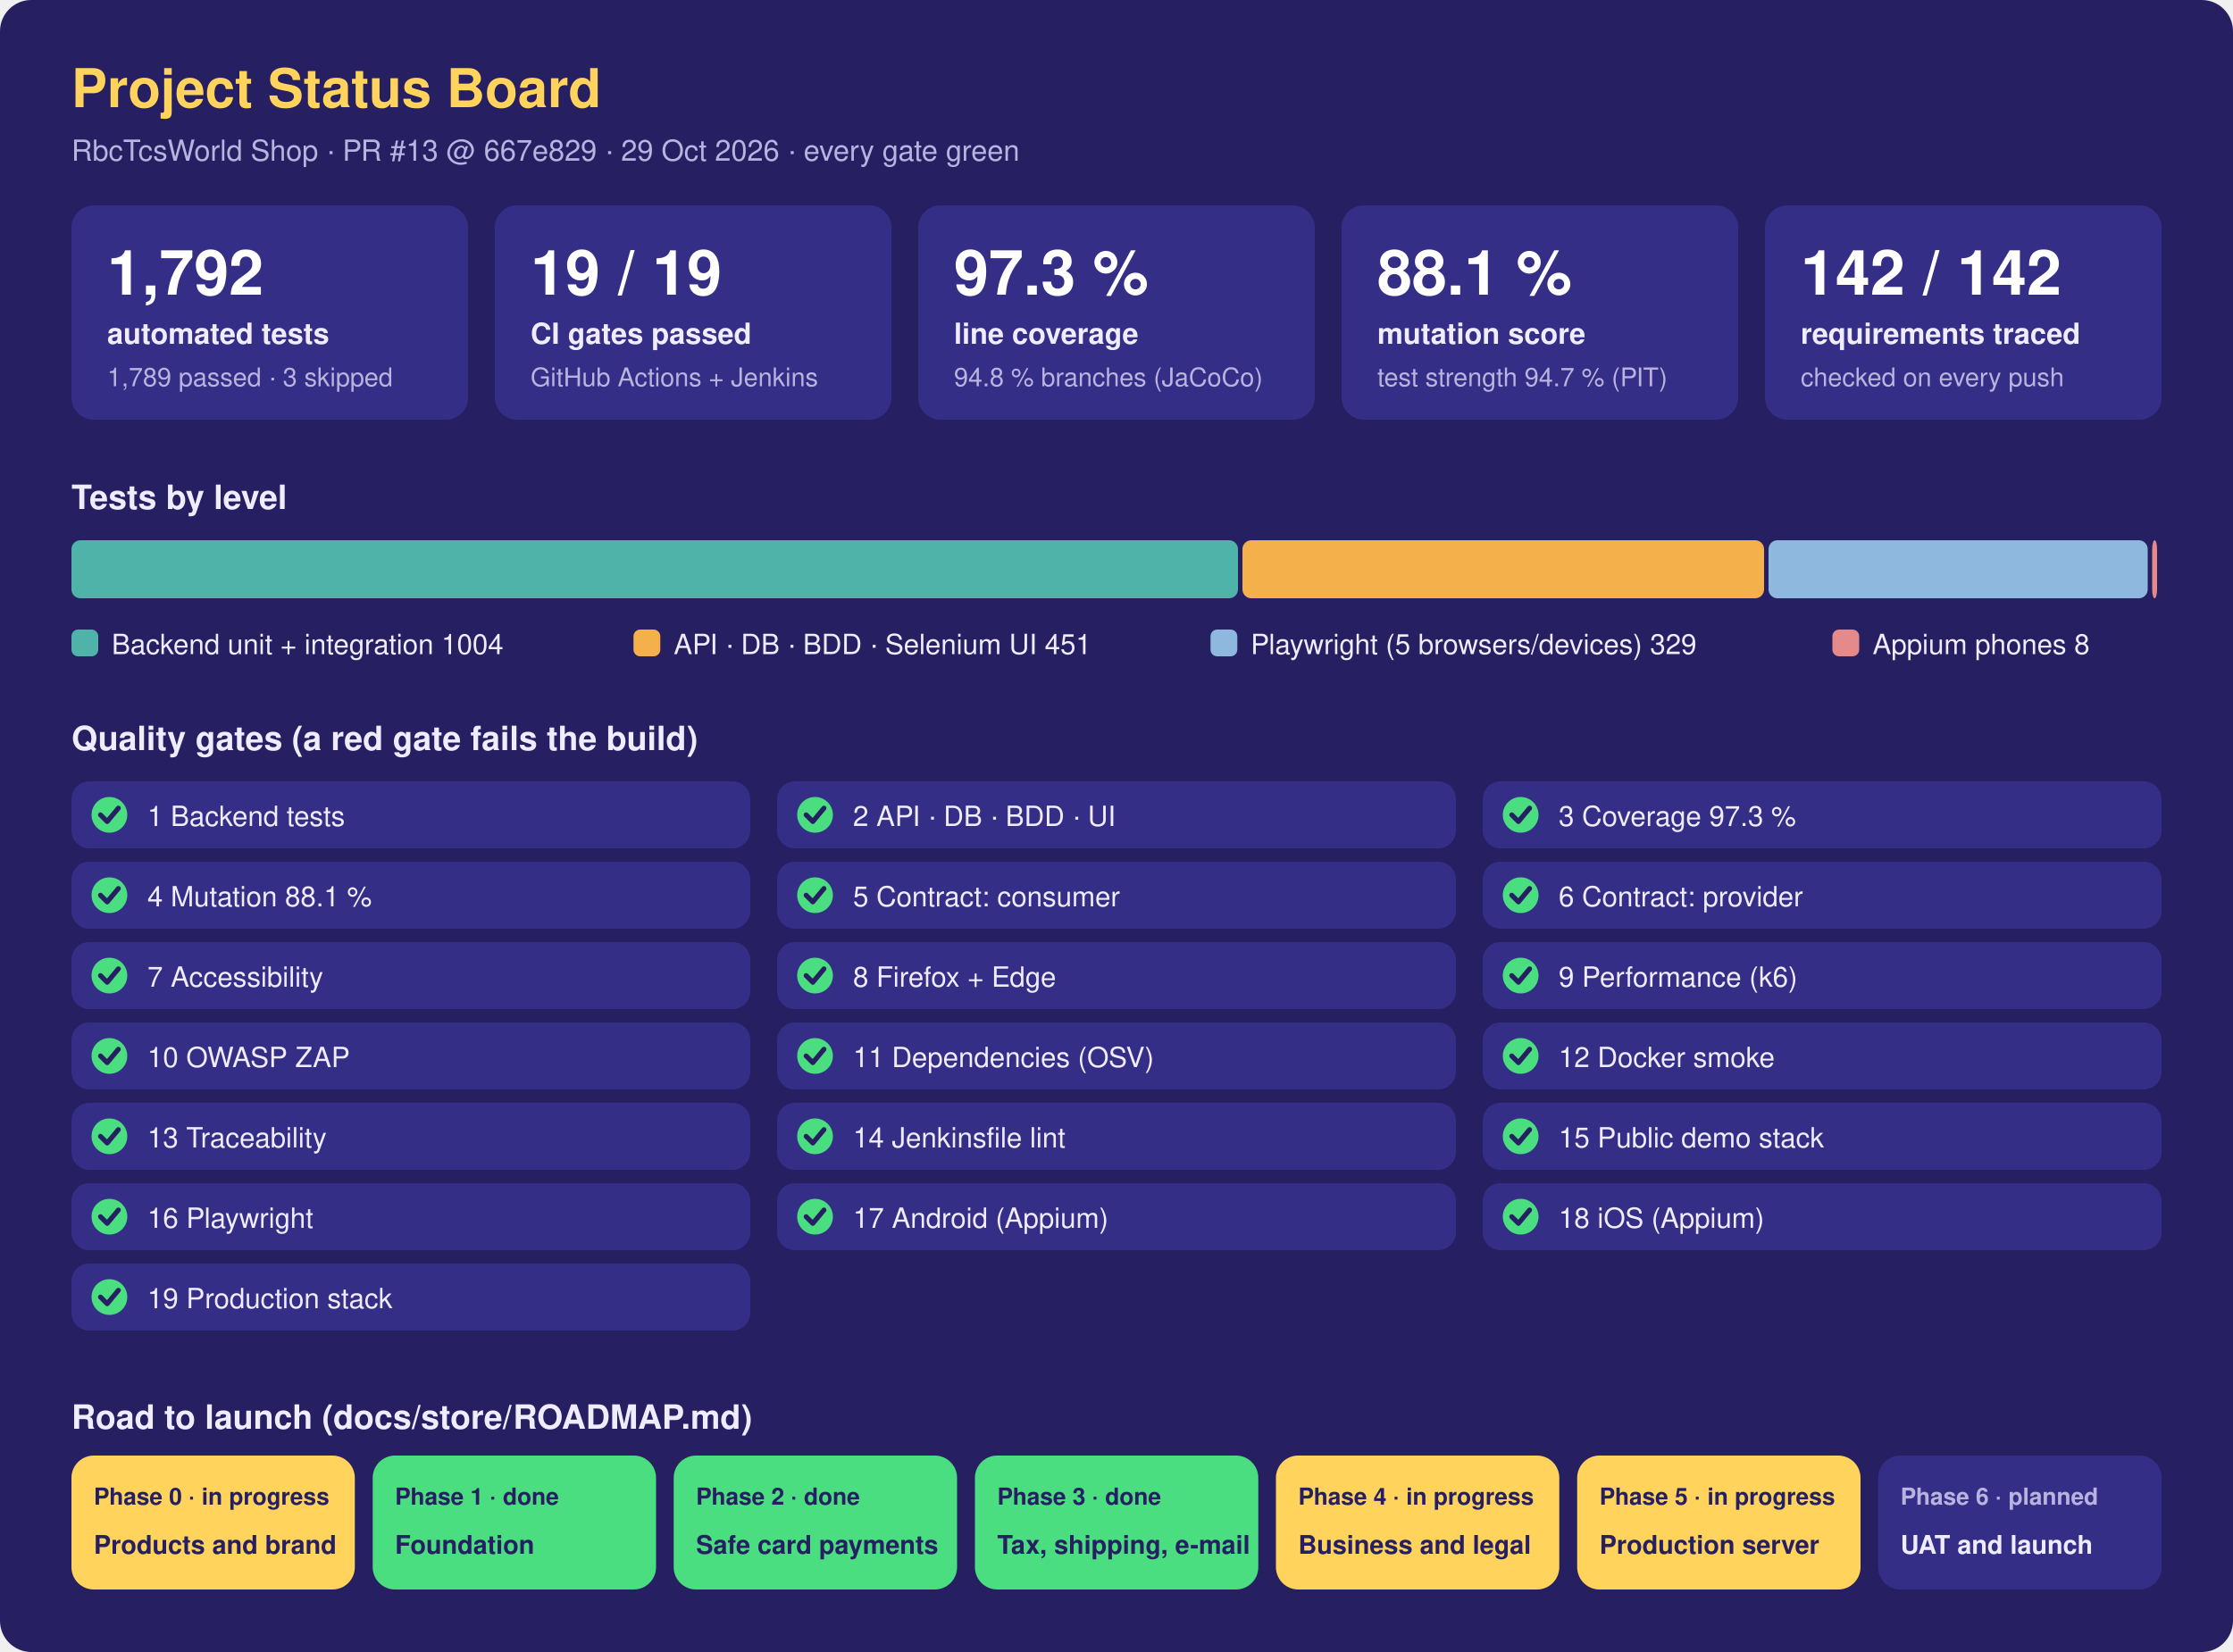
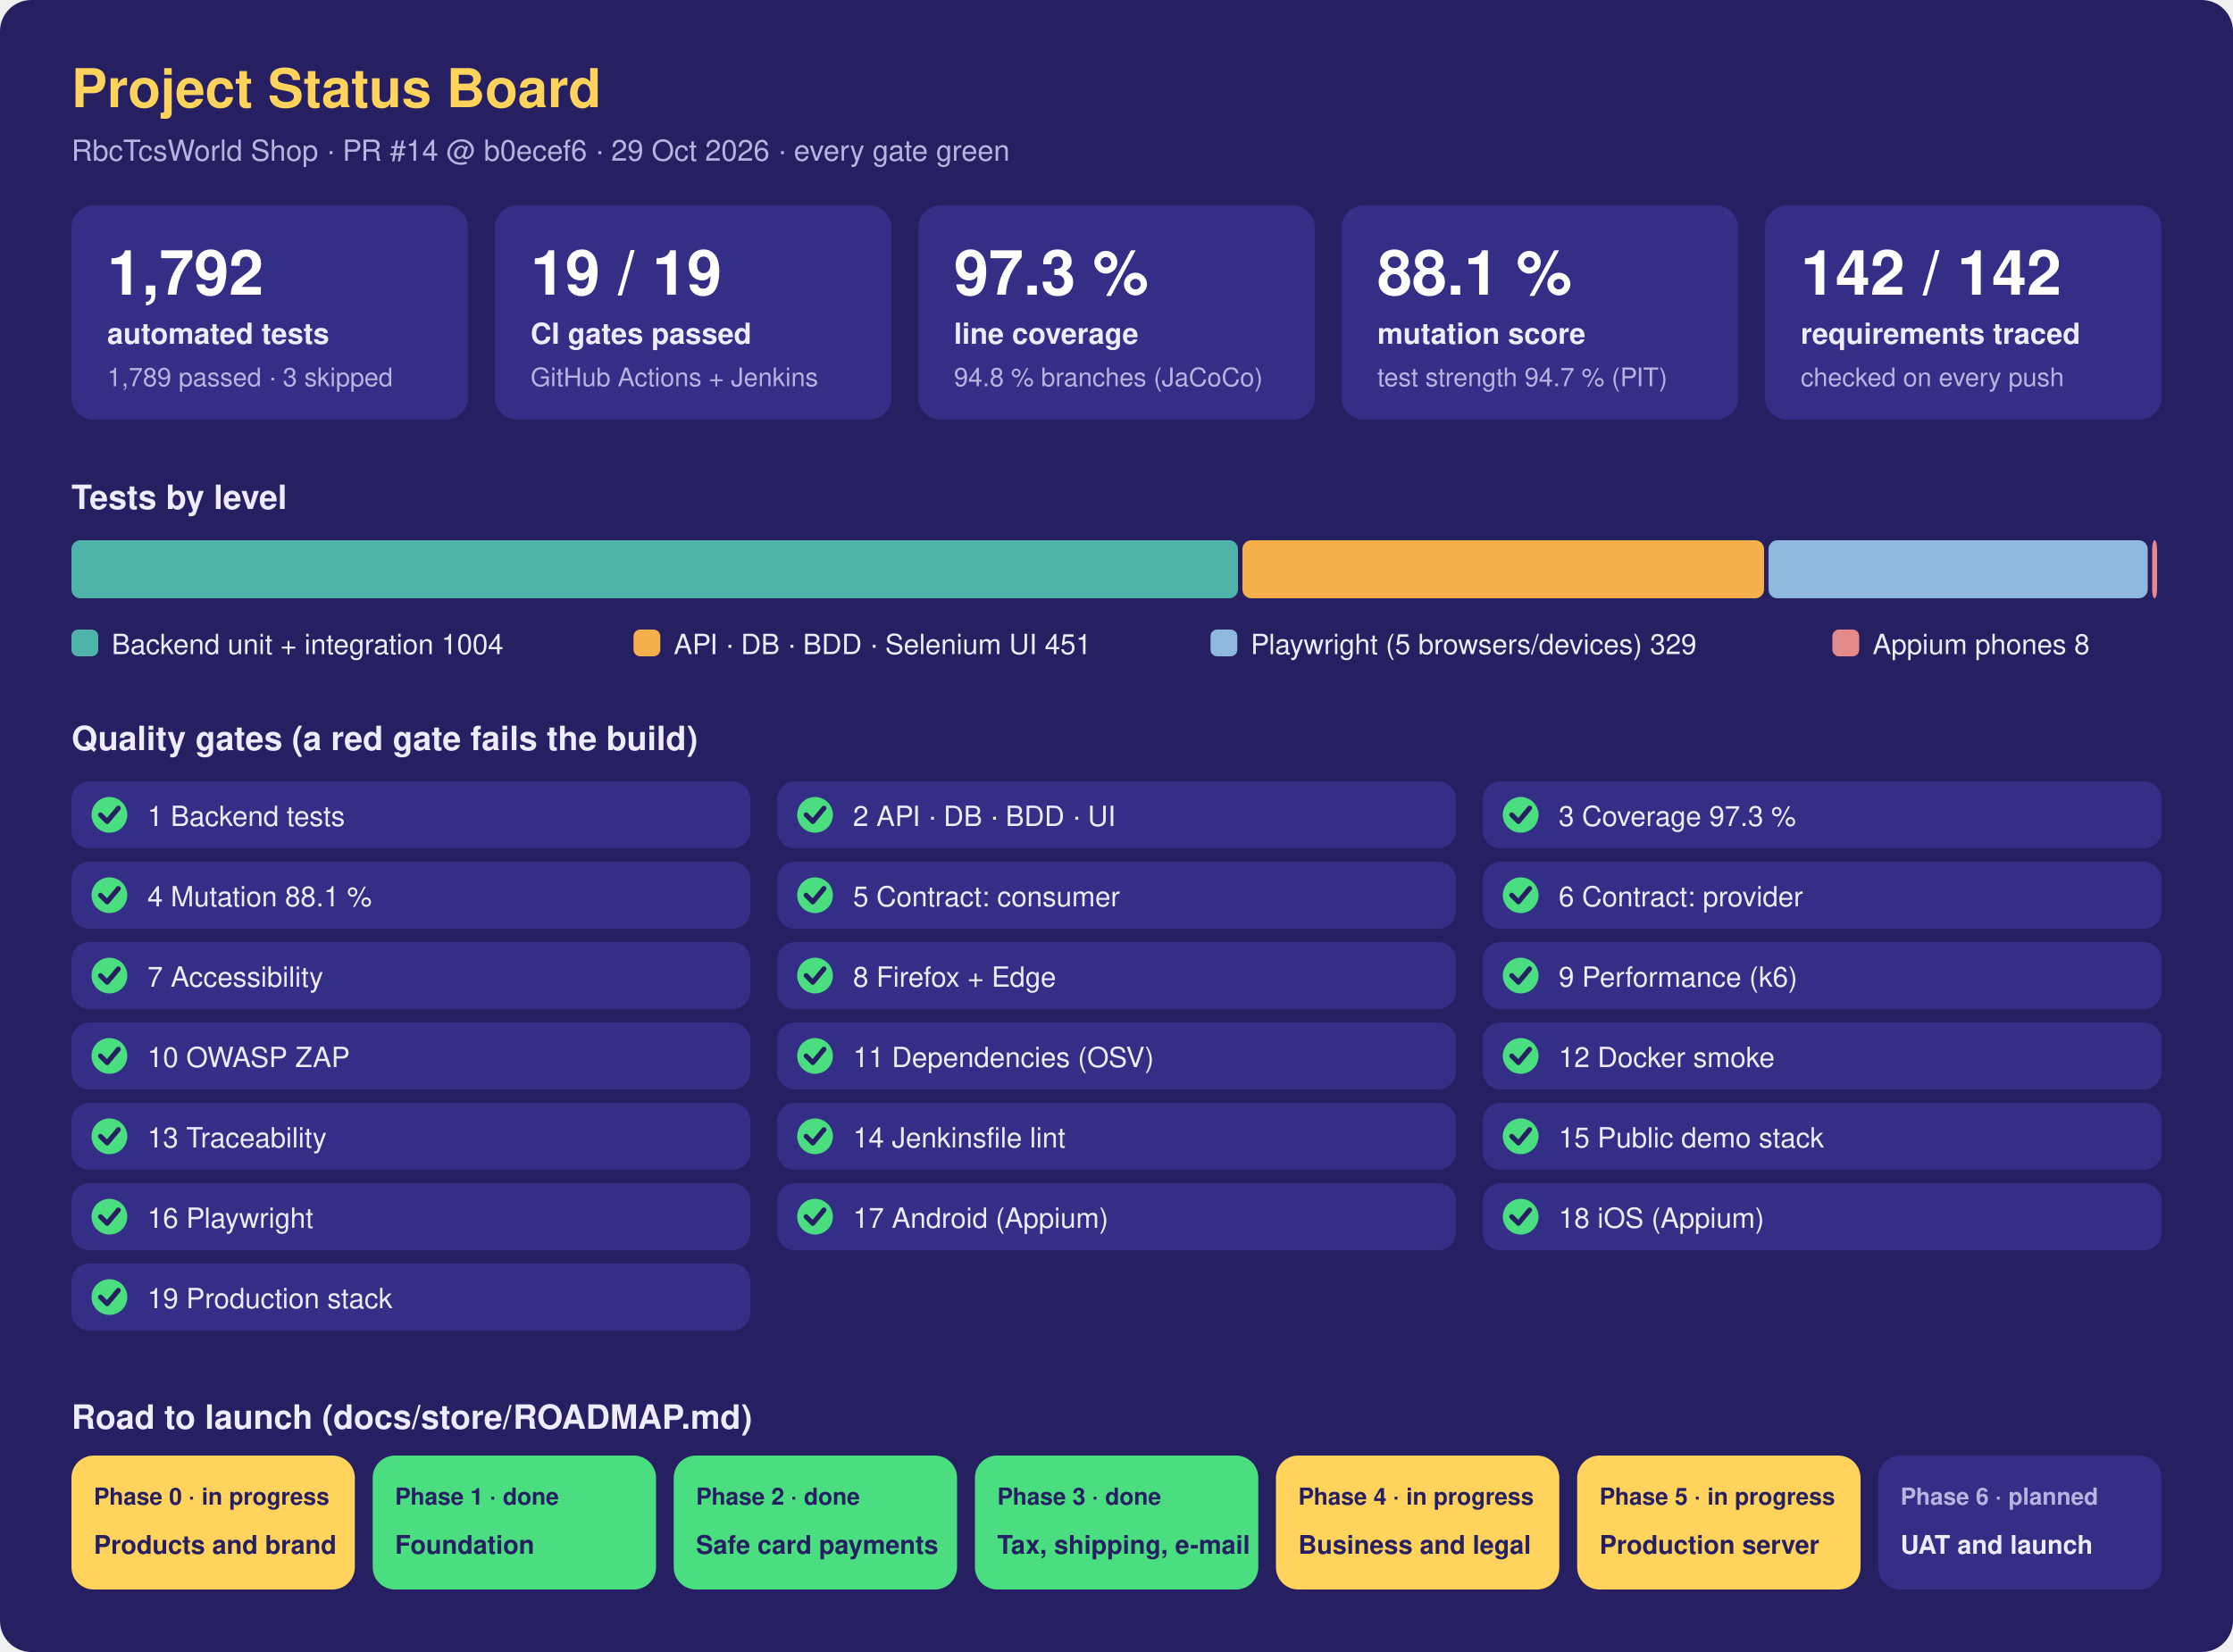
<svg xmlns="http://www.w3.org/2000/svg" width="1000" height="740" viewBox="0 0 1000 740" role="img" aria-label="Project status board: 1792 automated tests, 1789 passed and 3 skipped by design; 19 of 19 CI gates passed; 97.3 percent line coverage; 88.1 percent mutation score; 142 of 142 requirements traced; road to launch: phase 1 foundation done, phase 0 products in progress, phases 2 and 3 (safe card payments; tax, shipping and e-mail) done, phase 4 business and legal in progress, phase 5 production server built.">
  <rect width="1000" height="740" rx="14" fill="#262063" />
  <text x="32" y="48" font-family="'Segoe UI', Helvetica, Arial, sans-serif" font-size="24" font-weight="700" fill="#ffd35c" text-anchor="start">Project Status Board</text>
-   <text x="32" y="72" font-family="'Segoe UI', Helvetica, Arial, sans-serif" font-size="13" font-weight="400" fill="#b9b3e0" text-anchor="start">RbcTcsWorld Shop · PR #13 @ 667e829 · 29 Oct 2026 · every gate green</text>
+   <text x="32" y="72" font-family="'Segoe UI', Helvetica, Arial, sans-serif" font-size="13" font-weight="400" fill="#b9b3e0" text-anchor="start">RbcTcsWorld Shop · PR #14 @ b0ecef6 · 29 Oct 2026 · every gate green</text>
  <rect x="32.0" y="92" width="177.6" height="96" rx="10" fill="#352e86" />
  <text x="48.0" y="132" font-family="'Segoe UI', Helvetica, Arial, sans-serif" font-size="28" font-weight="700" fill="#ffffff" text-anchor="start">1,792</text>
  <text x="48.0" y="154" font-family="'Segoe UI', Helvetica, Arial, sans-serif" font-size="13" font-weight="600" fill="#efecff" text-anchor="start">automated tests</text>
  <text x="48.0" y="173" font-family="'Segoe UI', Helvetica, Arial, sans-serif" font-size="11.5" font-weight="400" fill="#b9b3e0" text-anchor="start">1,789 passed · 3 skipped</text>
  <rect x="221.6" y="92" width="177.6" height="96" rx="10" fill="#352e86" />
  <text x="237.6" y="132" font-family="'Segoe UI', Helvetica, Arial, sans-serif" font-size="28" font-weight="700" fill="#ffffff" text-anchor="start">19 / 19</text>
  <text x="237.6" y="154" font-family="'Segoe UI', Helvetica, Arial, sans-serif" font-size="13" font-weight="600" fill="#efecff" text-anchor="start">CI gates passed</text>
  <text x="237.6" y="173" font-family="'Segoe UI', Helvetica, Arial, sans-serif" font-size="11.5" font-weight="400" fill="#b9b3e0" text-anchor="start">GitHub Actions + Jenkins</text>
  <rect x="411.2" y="92" width="177.6" height="96" rx="10" fill="#352e86" />
  <text x="427.2" y="132" font-family="'Segoe UI', Helvetica, Arial, sans-serif" font-size="28" font-weight="700" fill="#ffffff" text-anchor="start">97.3 %</text>
  <text x="427.2" y="154" font-family="'Segoe UI', Helvetica, Arial, sans-serif" font-size="13" font-weight="600" fill="#efecff" text-anchor="start">line coverage</text>
  <text x="427.2" y="173" font-family="'Segoe UI', Helvetica, Arial, sans-serif" font-size="11.5" font-weight="400" fill="#b9b3e0" text-anchor="start">94.8 % branches (JaCoCo)</text>
  <rect x="600.8" y="92" width="177.6" height="96" rx="10" fill="#352e86" />
  <text x="616.8" y="132" font-family="'Segoe UI', Helvetica, Arial, sans-serif" font-size="28" font-weight="700" fill="#ffffff" text-anchor="start">88.1 %</text>
  <text x="616.8" y="154" font-family="'Segoe UI', Helvetica, Arial, sans-serif" font-size="13" font-weight="600" fill="#efecff" text-anchor="start">mutation score</text>
  <text x="616.8" y="173" font-family="'Segoe UI', Helvetica, Arial, sans-serif" font-size="11.5" font-weight="400" fill="#b9b3e0" text-anchor="start">test strength 94.7 % (PIT)</text>
  <rect x="790.4" y="92" width="177.6" height="96" rx="10" fill="#352e86" />
  <text x="806.4" y="132" font-family="'Segoe UI', Helvetica, Arial, sans-serif" font-size="28" font-weight="700" fill="#ffffff" text-anchor="start">142 / 142</text>
  <text x="806.4" y="154" font-family="'Segoe UI', Helvetica, Arial, sans-serif" font-size="13" font-weight="600" fill="#efecff" text-anchor="start">requirements traced</text>
  <text x="806.4" y="173" font-family="'Segoe UI', Helvetica, Arial, sans-serif" font-size="11.5" font-weight="400" fill="#b9b3e0" text-anchor="start">checked on every push</text>
  <text x="32" y="228" font-family="'Segoe UI', Helvetica, Arial, sans-serif" font-size="15" font-weight="700" fill="#efecff" text-anchor="start">Tests by level</text>
  <rect x="32.0" y="242" width="522.4" height="26" rx="4" fill="#4fb3a9" />
  <rect x="556.4" y="242" width="233.6" height="26" rx="4" fill="#f4b04a" />
  <rect x="792.0" y="242" width="169.8" height="26" rx="4" fill="#8fb8de" />
  <rect x="963.8" y="242" width="2.2" height="26" rx="4" fill="#e58a8a" />
  <rect x="32" y="282" width="12" height="12" rx="3" fill="#4fb3a9" />
  <text x="50" y="293" font-family="'Segoe UI', Helvetica, Arial, sans-serif" font-size="12.5" font-weight="400" fill="#efecff" text-anchor="start">Backend unit + integration 1004</text>
  <rect x="283.7" y="282" width="12" height="12" rx="3" fill="#f4b04a" />
  <text x="301.7" y="293" font-family="'Segoe UI', Helvetica, Arial, sans-serif" font-size="12.5" font-weight="400" fill="#efecff" text-anchor="start">API · DB · BDD · Selenium UI 451</text>
  <rect x="542.1" y="282" width="12" height="12" rx="3" fill="#8fb8de" />
  <text x="560.1" y="293" font-family="'Segoe UI', Helvetica, Arial, sans-serif" font-size="12.5" font-weight="400" fill="#efecff" text-anchor="start">Playwright (5 browsers/devices) 329</text>
  <rect x="820.6" y="282" width="12" height="12" rx="3" fill="#e58a8a" />
  <text x="838.6" y="293" font-family="'Segoe UI', Helvetica, Arial, sans-serif" font-size="12.5" font-weight="400" fill="#efecff" text-anchor="start">Appium phones 8</text>
  <text x="32" y="336" font-family="'Segoe UI', Helvetica, Arial, sans-serif" font-size="15" font-weight="700" fill="#efecff" text-anchor="start">Quality gates (a red gate fails the build)</text>
  <rect x="32.0" y="350" width="304.0" height="30" rx="8" fill="#352e86" />
  <circle cx="49.0" cy="365" r="8" fill="#4ade80" />
  <path d="M45.0 365 l3 3 l5 -6" fill="none" stroke="#262063" stroke-width="2.2" stroke-linecap="round" stroke-linejoin="round" />
  <text x="66.0" y="370" font-family="'Segoe UI', Helvetica, Arial, sans-serif" font-size="12.5" font-weight="400" fill="#efecff" text-anchor="start">1  Backend tests</text>
  <rect x="348.0" y="350" width="304.0" height="30" rx="8" fill="#352e86" />
  <circle cx="365.0" cy="365" r="8" fill="#4ade80" />
  <path d="M361.0 365 l3 3 l5 -6" fill="none" stroke="#262063" stroke-width="2.2" stroke-linecap="round" stroke-linejoin="round" />
  <text x="382.0" y="370" font-family="'Segoe UI', Helvetica, Arial, sans-serif" font-size="12.5" font-weight="400" fill="#efecff" text-anchor="start">2  API · DB · BDD · UI</text>
  <rect x="664.0" y="350" width="304.0" height="30" rx="8" fill="#352e86" />
  <circle cx="681.0" cy="365" r="8" fill="#4ade80" />
  <path d="M677.0 365 l3 3 l5 -6" fill="none" stroke="#262063" stroke-width="2.2" stroke-linecap="round" stroke-linejoin="round" />
  <text x="698.0" y="370" font-family="'Segoe UI', Helvetica, Arial, sans-serif" font-size="12.5" font-weight="400" fill="#efecff" text-anchor="start">3  Coverage 97.3 %</text>
  <rect x="32.0" y="386" width="304.0" height="30" rx="8" fill="#352e86" />
  <circle cx="49.0" cy="401" r="8" fill="#4ade80" />
  <path d="M45.0 401 l3 3 l5 -6" fill="none" stroke="#262063" stroke-width="2.2" stroke-linecap="round" stroke-linejoin="round" />
  <text x="66.0" y="406" font-family="'Segoe UI', Helvetica, Arial, sans-serif" font-size="12.5" font-weight="400" fill="#efecff" text-anchor="start">4  Mutation 88.1 %</text>
  <rect x="348.0" y="386" width="304.0" height="30" rx="8" fill="#352e86" />
  <circle cx="365.0" cy="401" r="8" fill="#4ade80" />
  <path d="M361.0 401 l3 3 l5 -6" fill="none" stroke="#262063" stroke-width="2.2" stroke-linecap="round" stroke-linejoin="round" />
  <text x="382.0" y="406" font-family="'Segoe UI', Helvetica, Arial, sans-serif" font-size="12.5" font-weight="400" fill="#efecff" text-anchor="start">5  Contract: consumer</text>
  <rect x="664.0" y="386" width="304.0" height="30" rx="8" fill="#352e86" />
  <circle cx="681.0" cy="401" r="8" fill="#4ade80" />
  <path d="M677.0 401 l3 3 l5 -6" fill="none" stroke="#262063" stroke-width="2.2" stroke-linecap="round" stroke-linejoin="round" />
  <text x="698.0" y="406" font-family="'Segoe UI', Helvetica, Arial, sans-serif" font-size="12.5" font-weight="400" fill="#efecff" text-anchor="start">6  Contract: provider</text>
  <rect x="32.0" y="422" width="304.0" height="30" rx="8" fill="#352e86" />
  <circle cx="49.0" cy="437" r="8" fill="#4ade80" />
  <path d="M45.0 437 l3 3 l5 -6" fill="none" stroke="#262063" stroke-width="2.2" stroke-linecap="round" stroke-linejoin="round" />
  <text x="66.0" y="442" font-family="'Segoe UI', Helvetica, Arial, sans-serif" font-size="12.5" font-weight="400" fill="#efecff" text-anchor="start">7  Accessibility</text>
  <rect x="348.0" y="422" width="304.0" height="30" rx="8" fill="#352e86" />
  <circle cx="365.0" cy="437" r="8" fill="#4ade80" />
  <path d="M361.0 437 l3 3 l5 -6" fill="none" stroke="#262063" stroke-width="2.2" stroke-linecap="round" stroke-linejoin="round" />
  <text x="382.0" y="442" font-family="'Segoe UI', Helvetica, Arial, sans-serif" font-size="12.5" font-weight="400" fill="#efecff" text-anchor="start">8  Firefox + Edge</text>
  <rect x="664.0" y="422" width="304.0" height="30" rx="8" fill="#352e86" />
  <circle cx="681.0" cy="437" r="8" fill="#4ade80" />
  <path d="M677.0 437 l3 3 l5 -6" fill="none" stroke="#262063" stroke-width="2.2" stroke-linecap="round" stroke-linejoin="round" />
  <text x="698.0" y="442" font-family="'Segoe UI', Helvetica, Arial, sans-serif" font-size="12.5" font-weight="400" fill="#efecff" text-anchor="start">9  Performance (k6)</text>
  <rect x="32.0" y="458" width="304.0" height="30" rx="8" fill="#352e86" />
  <circle cx="49.0" cy="473" r="8" fill="#4ade80" />
  <path d="M45.0 473 l3 3 l5 -6" fill="none" stroke="#262063" stroke-width="2.2" stroke-linecap="round" stroke-linejoin="round" />
  <text x="66.0" y="478" font-family="'Segoe UI', Helvetica, Arial, sans-serif" font-size="12.5" font-weight="400" fill="#efecff" text-anchor="start">10  OWASP ZAP</text>
  <rect x="348.0" y="458" width="304.0" height="30" rx="8" fill="#352e86" />
  <circle cx="365.0" cy="473" r="8" fill="#4ade80" />
  <path d="M361.0 473 l3 3 l5 -6" fill="none" stroke="#262063" stroke-width="2.2" stroke-linecap="round" stroke-linejoin="round" />
  <text x="382.0" y="478" font-family="'Segoe UI', Helvetica, Arial, sans-serif" font-size="12.5" font-weight="400" fill="#efecff" text-anchor="start">11  Dependencies (OSV)</text>
  <rect x="664.0" y="458" width="304.0" height="30" rx="8" fill="#352e86" />
  <circle cx="681.0" cy="473" r="8" fill="#4ade80" />
  <path d="M677.0 473 l3 3 l5 -6" fill="none" stroke="#262063" stroke-width="2.2" stroke-linecap="round" stroke-linejoin="round" />
  <text x="698.0" y="478" font-family="'Segoe UI', Helvetica, Arial, sans-serif" font-size="12.5" font-weight="400" fill="#efecff" text-anchor="start">12  Docker smoke</text>
  <rect x="32.0" y="494" width="304.0" height="30" rx="8" fill="#352e86" />
  <circle cx="49.0" cy="509" r="8" fill="#4ade80" />
  <path d="M45.0 509 l3 3 l5 -6" fill="none" stroke="#262063" stroke-width="2.2" stroke-linecap="round" stroke-linejoin="round" />
  <text x="66.0" y="514" font-family="'Segoe UI', Helvetica, Arial, sans-serif" font-size="12.5" font-weight="400" fill="#efecff" text-anchor="start">13  Traceability</text>
  <rect x="348.0" y="494" width="304.0" height="30" rx="8" fill="#352e86" />
  <circle cx="365.0" cy="509" r="8" fill="#4ade80" />
  <path d="M361.0 509 l3 3 l5 -6" fill="none" stroke="#262063" stroke-width="2.2" stroke-linecap="round" stroke-linejoin="round" />
  <text x="382.0" y="514" font-family="'Segoe UI', Helvetica, Arial, sans-serif" font-size="12.5" font-weight="400" fill="#efecff" text-anchor="start">14  Jenkinsfile lint</text>
  <rect x="664.0" y="494" width="304.0" height="30" rx="8" fill="#352e86" />
  <circle cx="681.0" cy="509" r="8" fill="#4ade80" />
  <path d="M677.0 509 l3 3 l5 -6" fill="none" stroke="#262063" stroke-width="2.2" stroke-linecap="round" stroke-linejoin="round" />
  <text x="698.0" y="514" font-family="'Segoe UI', Helvetica, Arial, sans-serif" font-size="12.5" font-weight="400" fill="#efecff" text-anchor="start">15  Public demo stack</text>
  <rect x="32.0" y="530" width="304.0" height="30" rx="8" fill="#352e86" />
  <circle cx="49.0" cy="545" r="8" fill="#4ade80" />
  <path d="M45.0 545 l3 3 l5 -6" fill="none" stroke="#262063" stroke-width="2.2" stroke-linecap="round" stroke-linejoin="round" />
  <text x="66.0" y="550" font-family="'Segoe UI', Helvetica, Arial, sans-serif" font-size="12.5" font-weight="400" fill="#efecff" text-anchor="start">16  Playwright</text>
  <rect x="348.0" y="530" width="304.0" height="30" rx="8" fill="#352e86" />
  <circle cx="365.0" cy="545" r="8" fill="#4ade80" />
  <path d="M361.0 545 l3 3 l5 -6" fill="none" stroke="#262063" stroke-width="2.2" stroke-linecap="round" stroke-linejoin="round" />
  <text x="382.0" y="550" font-family="'Segoe UI', Helvetica, Arial, sans-serif" font-size="12.5" font-weight="400" fill="#efecff" text-anchor="start">17  Android (Appium)</text>
  <rect x="664.0" y="530" width="304.0" height="30" rx="8" fill="#352e86" />
  <circle cx="681.0" cy="545" r="8" fill="#4ade80" />
  <path d="M677.0 545 l3 3 l5 -6" fill="none" stroke="#262063" stroke-width="2.2" stroke-linecap="round" stroke-linejoin="round" />
  <text x="698.0" y="550" font-family="'Segoe UI', Helvetica, Arial, sans-serif" font-size="12.5" font-weight="400" fill="#efecff" text-anchor="start">18  iOS (Appium)</text>
  <rect x="32.0" y="566" width="304.0" height="30" rx="8" fill="#352e86" />
  <circle cx="49.0" cy="581" r="8" fill="#4ade80" />
  <path d="M45.0 581 l3 3 l5 -6" fill="none" stroke="#262063" stroke-width="2.2" stroke-linecap="round" stroke-linejoin="round" />
  <text x="66.0" y="586" font-family="'Segoe UI', Helvetica, Arial, sans-serif" font-size="12.5" font-weight="400" fill="#efecff" text-anchor="start">19  Production stack</text>
  <text x="32" y="640" font-family="'Segoe UI', Helvetica, Arial, sans-serif" font-size="15" font-weight="700" fill="#efecff" text-anchor="start">Road to launch (docs/store/ROADMAP.md)</text>
  <rect x="32.0" y="652" width="126.9" height="60" rx="10" fill="#ffd35c" />
  <text x="42.0" y="674" font-family="'Segoe UI', Helvetica, Arial, sans-serif" font-size="10.5" font-weight="700" fill="#262063" text-anchor="start">Phase 0 · in progress</text>
  <text x="42.0" y="696" font-family="'Segoe UI', Helvetica, Arial, sans-serif" font-size="11.5" font-weight="600" fill="#262063" text-anchor="start">Products and brand</text>
  <rect x="166.9" y="652" width="126.9" height="60" rx="10" fill="#4ade80" />
  <text x="176.9" y="674" font-family="'Segoe UI', Helvetica, Arial, sans-serif" font-size="10.5" font-weight="700" fill="#262063" text-anchor="start">Phase 1 · done</text>
  <text x="176.9" y="696" font-family="'Segoe UI', Helvetica, Arial, sans-serif" font-size="11.5" font-weight="600" fill="#262063" text-anchor="start">Foundation</text>
  <rect x="301.7" y="652" width="126.9" height="60" rx="10" fill="#4ade80" />
  <text x="311.7" y="674" font-family="'Segoe UI', Helvetica, Arial, sans-serif" font-size="10.5" font-weight="700" fill="#262063" text-anchor="start">Phase 2 · done</text>
  <text x="311.7" y="696" font-family="'Segoe UI', Helvetica, Arial, sans-serif" font-size="11.5" font-weight="600" fill="#262063" text-anchor="start">Safe card payments</text>
  <rect x="436.6" y="652" width="126.9" height="60" rx="10" fill="#4ade80" />
  <text x="446.6" y="674" font-family="'Segoe UI', Helvetica, Arial, sans-serif" font-size="10.5" font-weight="700" fill="#262063" text-anchor="start">Phase 3 · done</text>
  <text x="446.6" y="696" font-family="'Segoe UI', Helvetica, Arial, sans-serif" font-size="11.5" font-weight="600" fill="#262063" text-anchor="start">Tax, shipping, e-mail</text>
  <rect x="571.4" y="652" width="126.9" height="60" rx="10" fill="#ffd35c" />
  <text x="581.4" y="674" font-family="'Segoe UI', Helvetica, Arial, sans-serif" font-size="10.5" font-weight="700" fill="#262063" text-anchor="start">Phase 4 · in progress</text>
  <text x="581.4" y="696" font-family="'Segoe UI', Helvetica, Arial, sans-serif" font-size="11.5" font-weight="600" fill="#262063" text-anchor="start">Business and legal</text>
  <rect x="706.3" y="652" width="126.9" height="60" rx="10" fill="#ffd35c" />
  <text x="716.3" y="674" font-family="'Segoe UI', Helvetica, Arial, sans-serif" font-size="10.5" font-weight="700" fill="#262063" text-anchor="start">Phase 5 · in progress</text>
  <text x="716.3" y="696" font-family="'Segoe UI', Helvetica, Arial, sans-serif" font-size="11.5" font-weight="600" fill="#262063" text-anchor="start">Production server</text>
  <rect x="841.1" y="652" width="126.9" height="60" rx="10" fill="#352e86" />
  <text x="851.1" y="674" font-family="'Segoe UI', Helvetica, Arial, sans-serif" font-size="10.5" font-weight="700" fill="#b9b3e0" text-anchor="start">Phase 6 · planned</text>
  <text x="851.1" y="696" font-family="'Segoe UI', Helvetica, Arial, sans-serif" font-size="11.5" font-weight="600" fill="#efecff" text-anchor="start">UAT and launch</text>
</svg>
